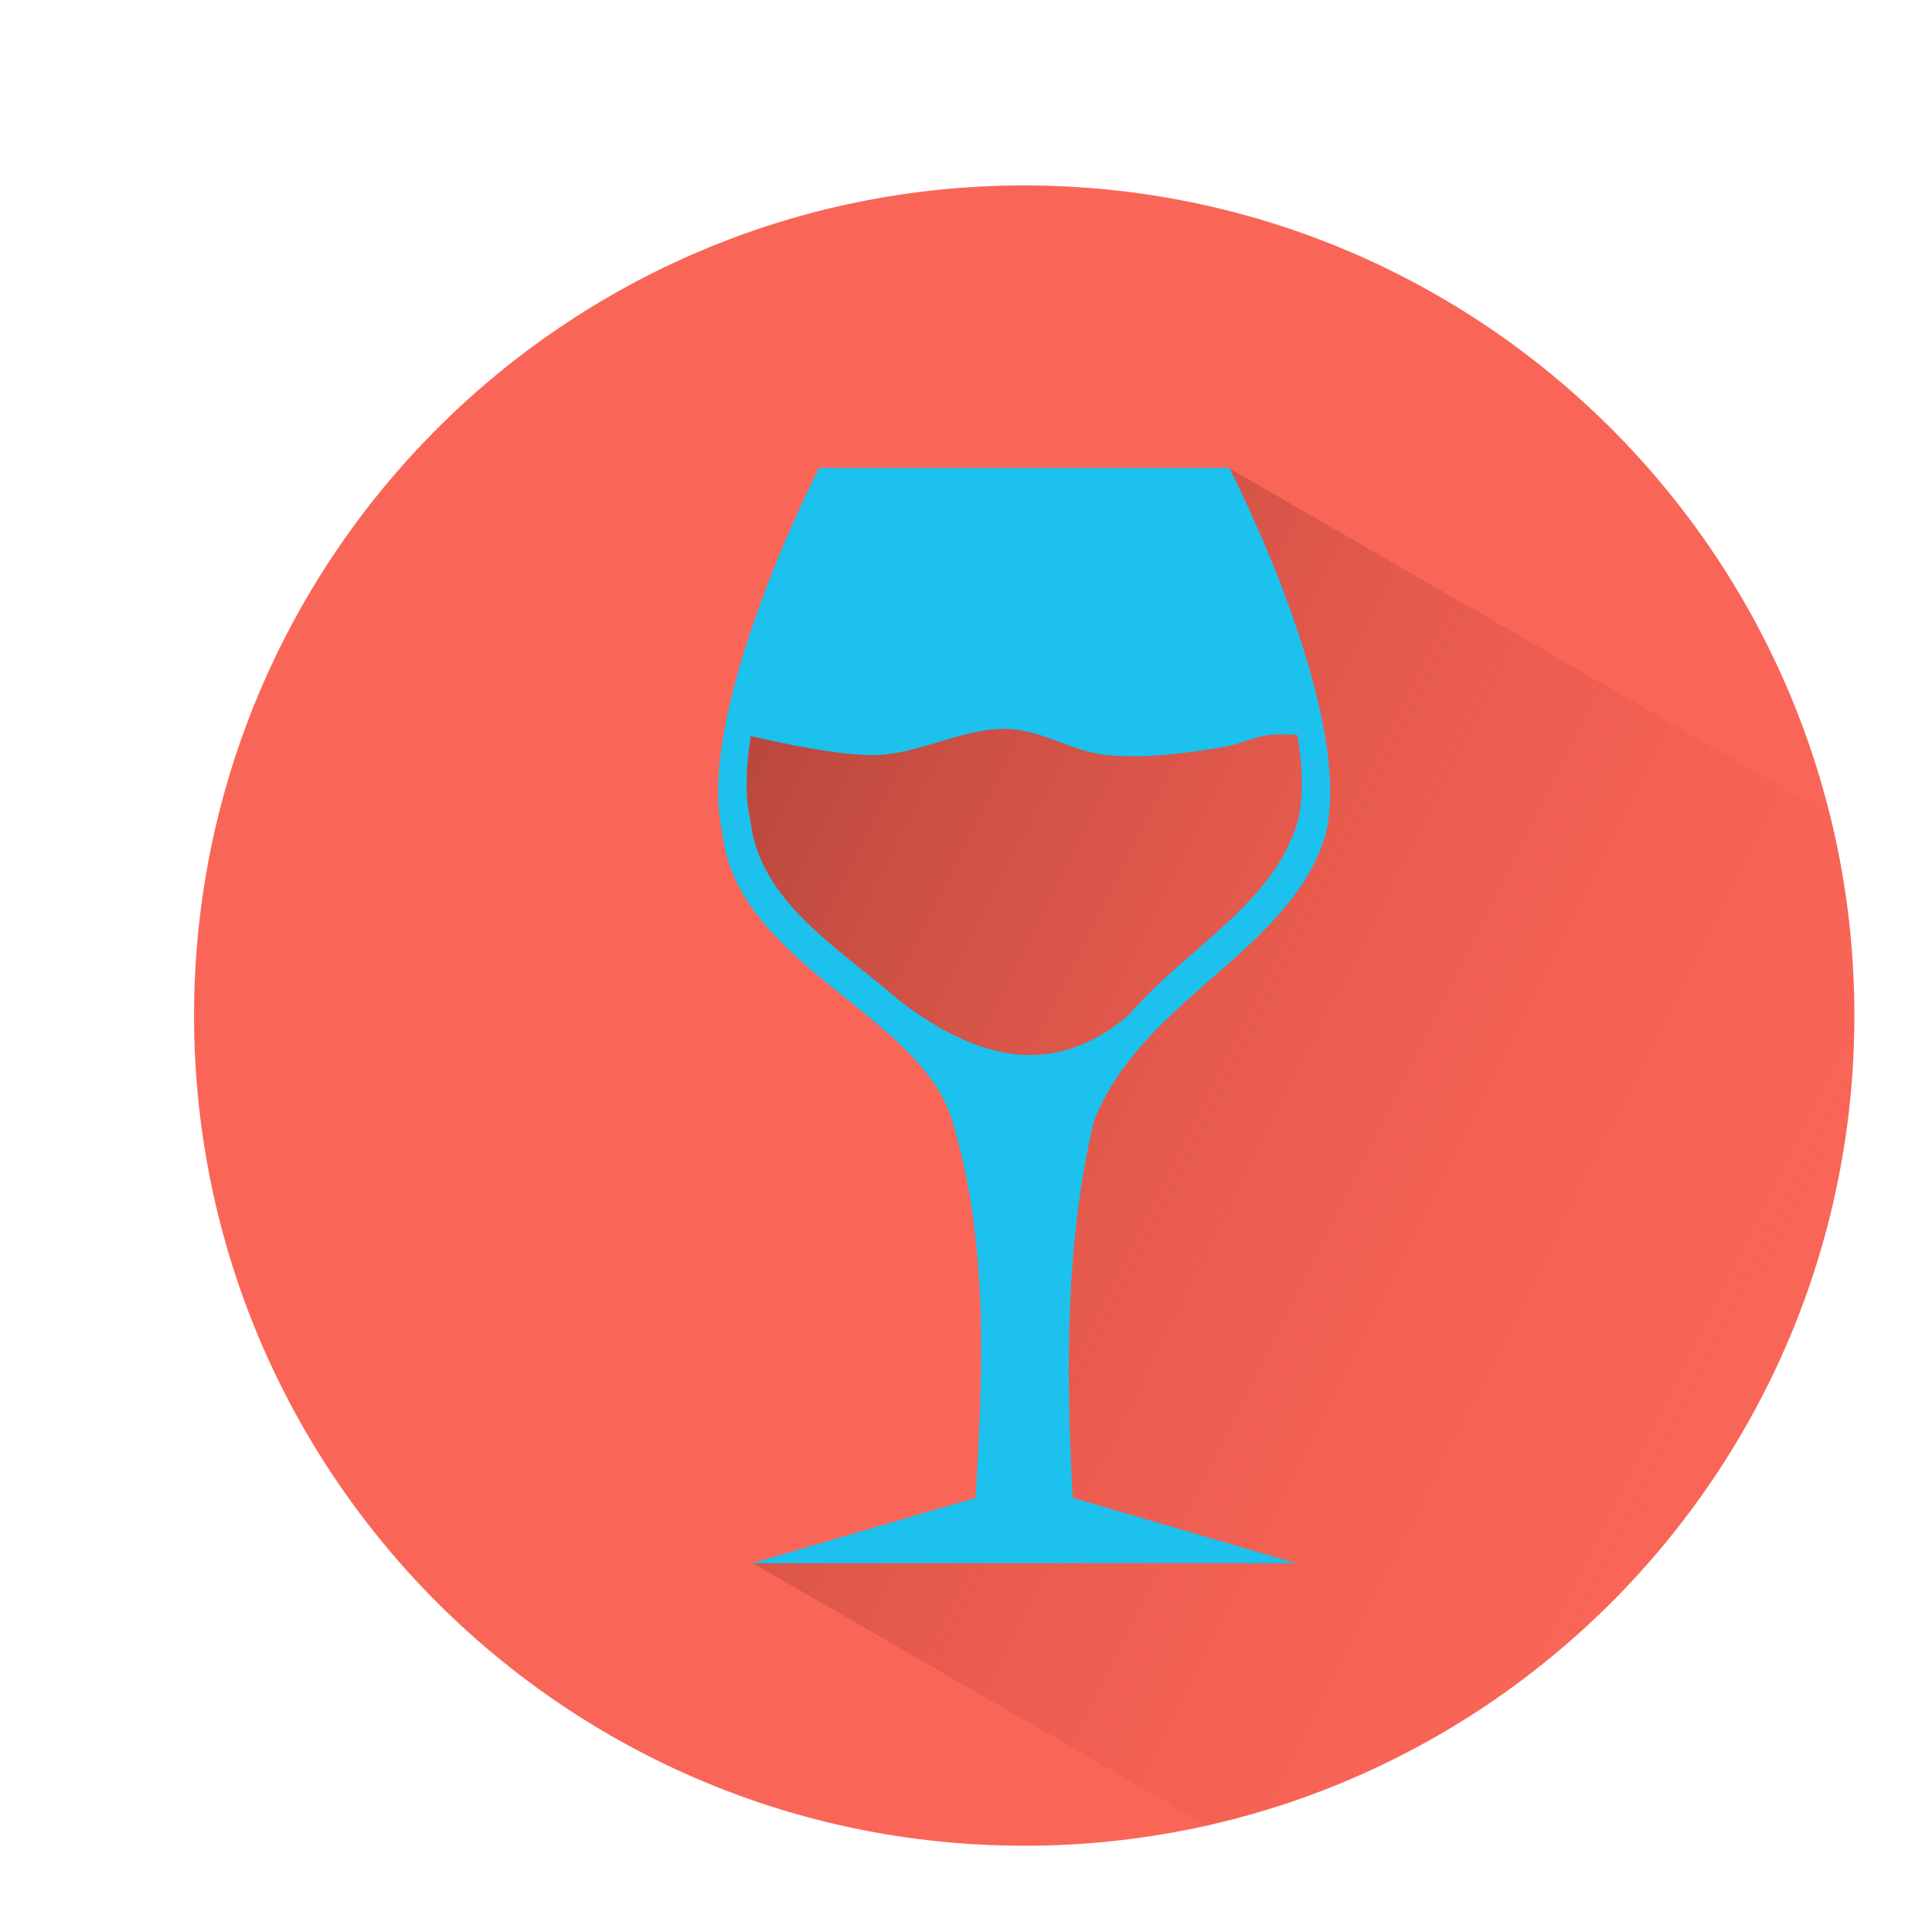
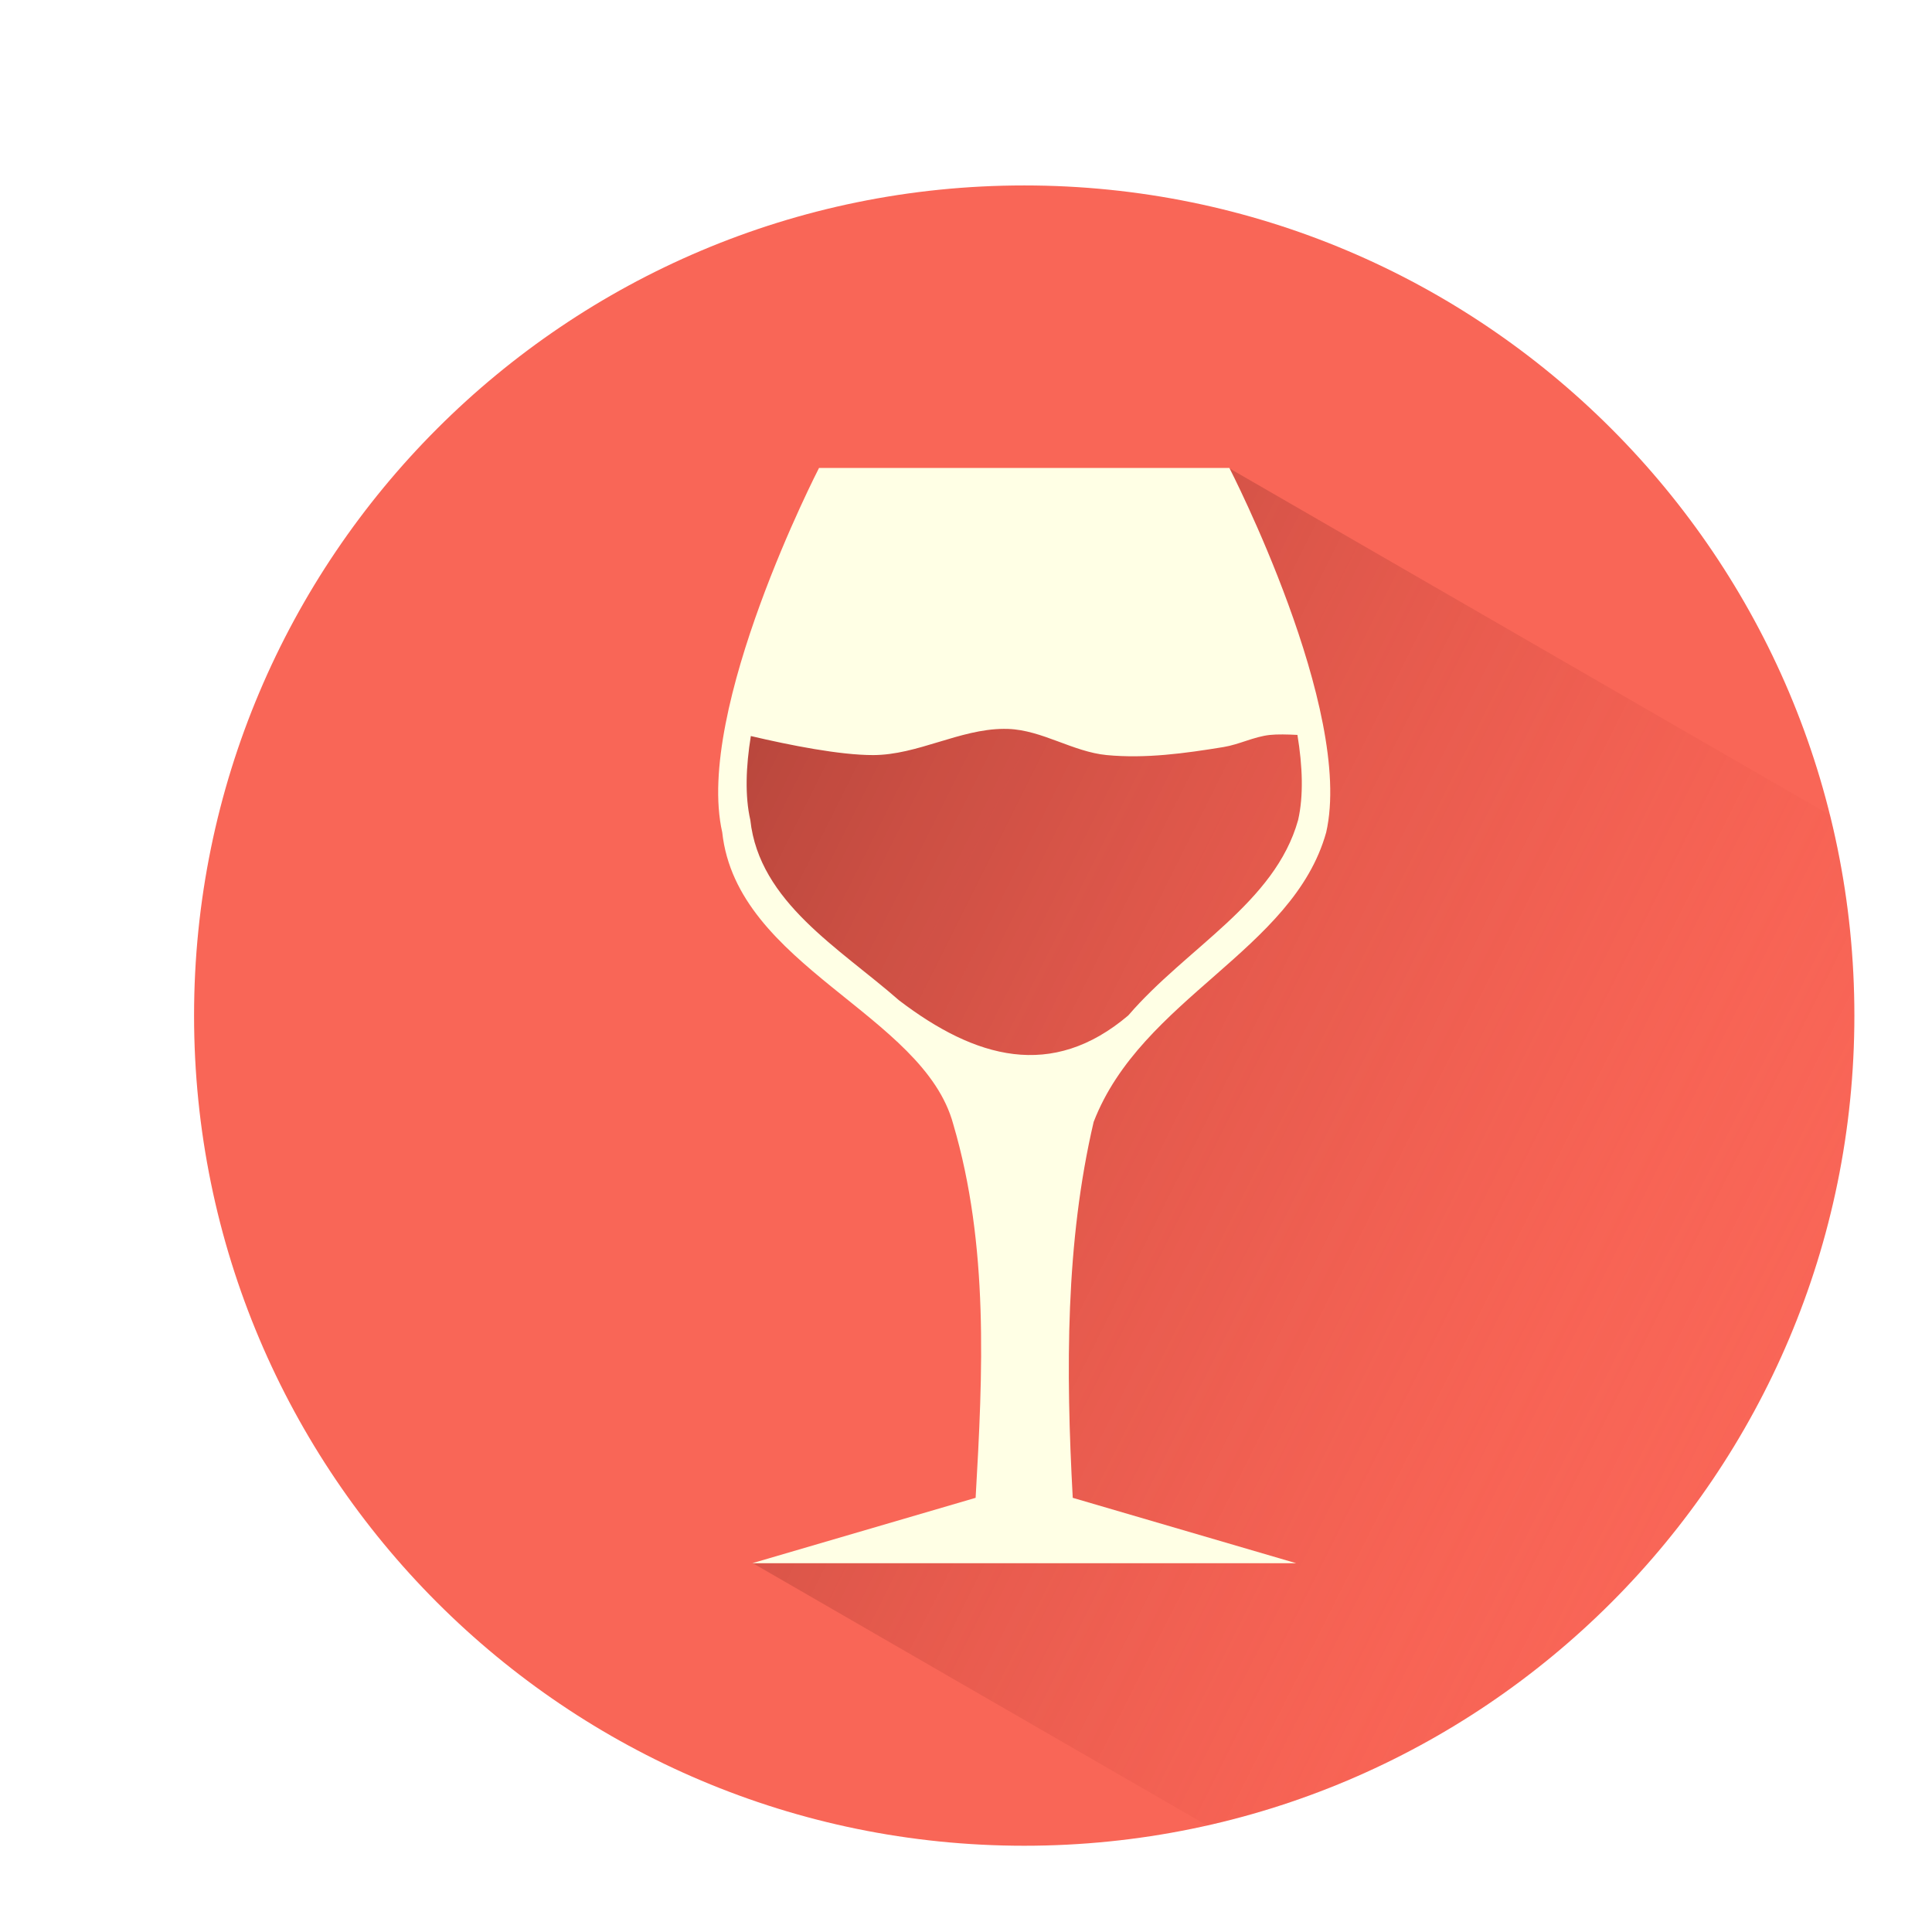
<svg xmlns="http://www.w3.org/2000/svg" xmlns:xlink="http://www.w3.org/1999/xlink" width="512" height="512" id="svg2" version="1.1">
  <defs id="defs4">
    <linearGradient id="linearGradient3783">
      <stop style="stop-color:#000000;stop-opacity:1;" offset="0" id="stop3785" />
      <stop style="stop-color:#fb5549;stop-opacity:0;" offset="1" id="stop3787" />
    </linearGradient>
    <linearGradient xlink:href="#linearGradient3783" id="linearGradient3789" x1="-3045.61" y1="379.882" x2="-1068.817" y2="1369.831" gradientUnits="userSpaceOnUse" />
    <clipPath clipPathUnits="userSpaceOnUse" id="clipPath3793">
      <path d="m -937.143,872.362 a 762.857,762.857 0 1 1 -1525.714,0 762.857,762.857 0 1 1 1525.714,0 z" id="path3795" style="fill:#fb5549;fill-opacity:1;fill-rule:evenodd;stroke:none" />
    </clipPath>
    <linearGradient xlink:href="#linearGradient3783" id="linearGradient3821" gradientUnits="userSpaceOnUse" x1="-3045.61" y1="379.882" x2="-1068.817" y2="1369.831" />
  </defs>
  <g id="layer1" transform="translate(0,-540.3622)">
-     <g id="g3816" transform="matrix(0.2883895,0,0,0.2883895,761.6906,557.9249)">
-       <path d="m -937.143,872.362 c 0,421.314 -341.543,762.857 -762.857,762.857 -421.314,0 -762.857,-341.543 -762.857,-762.857 0,-421.314 341.543,-762.857 762.857,-762.857 421.314,0 762.857,341.543 762.857,762.857 z" id="path3772" style="fill:#f96657;fill-opacity:1;fill-rule:evenodd;stroke:none" />
-       <path clip-path="url(#clipPath3793)" id="path3779" d="m -474.847,967.976 -1036.581,-598.471 -449.277,235.36 -6.061,110.107 97.985,119.198 90.914,67.68 56.569,111.117 13.132,311.127 -201.02,48.487 -40.812,2.639 771.482,445.416 z" style="fill:url(#linearGradient3821);fill-opacity:1;stroke:none" />
-       <path id="path3774" d="m -1888.562,369.128 c 0,0 -114.541,222.239 -88.938,334.844 13.381,123.259 184.863,166.795 212.25,268.063 32.861,111.458 27.214,228.697 20.594,343.469 l -205.313,60.094 499.875,0 -205.312,-60.094 c -6.405,-117.617 -6.662,-234.755 19.219,-345.437 43.948,-113.823 183.347,-157.366 213.688,-266.094 25.603,-112.605 -88.969,-334.844 -88.969,-334.844 l -377.094,0 z m 169.812,239.75 c 1.31,-0.006 2.654,0.018 3.969,0.062 31.238,1.058 59.51,21.059 90.625,24.031 35.683,3.409 71.906,-1.593 107.281,-7.375 14.463,-2.364 27.963,-9.53 42.531,-11.125 6.797,-0.744 16.413,-0.5 25.406,-0.031 4.725,28.754 5.728,55.884 0.625,78.25 -21.355,76.263 -102.289,117.042 -156.094,179.562 -70.212,59.488 -140.414,39.62 -210.625,-13.906 -54.602,-47.888 -128.444,-90.272 -136.656,-165.656 -5.042,-22.099 -4.109,-48.845 0.469,-77.219 35.971,8.461 81.988,17.576 112.5,17.5 40.765,-0.101 79.36,-23.9 119.969,-24.094 z" style="fill:#1cc1ed;fill-opacity:1;stroke:none" />
-     </g>
+     <path style="fill:#f96657;fill-opacity:1;fill-rule:evenodd;stroke:none" id="path3772" d="m -937.143,872.362 a 762.857,762.857 0 1 1 -1525.714,0 762.857,762.857 0 1 1 1525.714,0 z" transform="matrix(0.2883895,0,0,0.2883895,761.6906,557.9249)" />
+     <path style="fill:url(#linearGradient3821);fill-opacity:1;stroke:none" d="m -474.847,967.976 -1036.581,-598.471 -449.277,235.36 -6.061,110.107 97.985,119.198 90.914,67.68 56.569,111.117 13.132,311.127 -201.02,48.487 -40.812,2.639 771.482,445.416 z" id="path3779" clip-path="url(#clipPath3793)" transform="matrix(0.2883895,0,0,0.2883895,761.6906,557.9249)" />
+     <path style="fill:#ffffe5;fill-opacity:1;stroke:none" d="m 217.049,664.377 c 0,0 -33.032,64.091 -25.649,96.565 3.859,35.547 53.312,48.102 61.211,77.306 9.477,32.143 7.848,65.954 5.939,99.053 l -59.21,17.33 144.159,0 -59.21,-17.33 c -1.847,-33.919 -1.921,-67.701 5.542,-99.621 12.674,-32.825 52.875,-45.383 61.625,-76.739 7.384,-32.474 -25.658,-96.565 -25.658,-96.565 l -108.75,0 z m 48.972,69.141 c 0.378,-0.002 0.765,0.005 1.145,0.018 9.009,0.305 17.162,6.073 26.135,6.93 10.29,0.983 20.737,-0.459 30.939,-2.127 4.171,-0.682 8.064,-2.748 12.266,-3.208 1.96,-0.215 4.733,-0.144 7.327,-0.009 1.363,8.293 1.652,16.116 0.18,22.566 -6.159,21.993 -29.499,33.754 -45.016,51.784 -20.248,17.156 -40.494,11.426 -60.742,-4.01 -15.747,-13.81 -37.042,-26.033 -39.41,-47.774 -1.454,-6.373 -1.185,-14.087 0.135,-22.269 10.374,2.44 23.645,5.069 32.444,5.047 11.756,-0.029 22.887,-6.893 34.598,-6.948 z" id="path3774" />
  </g>
</svg>
